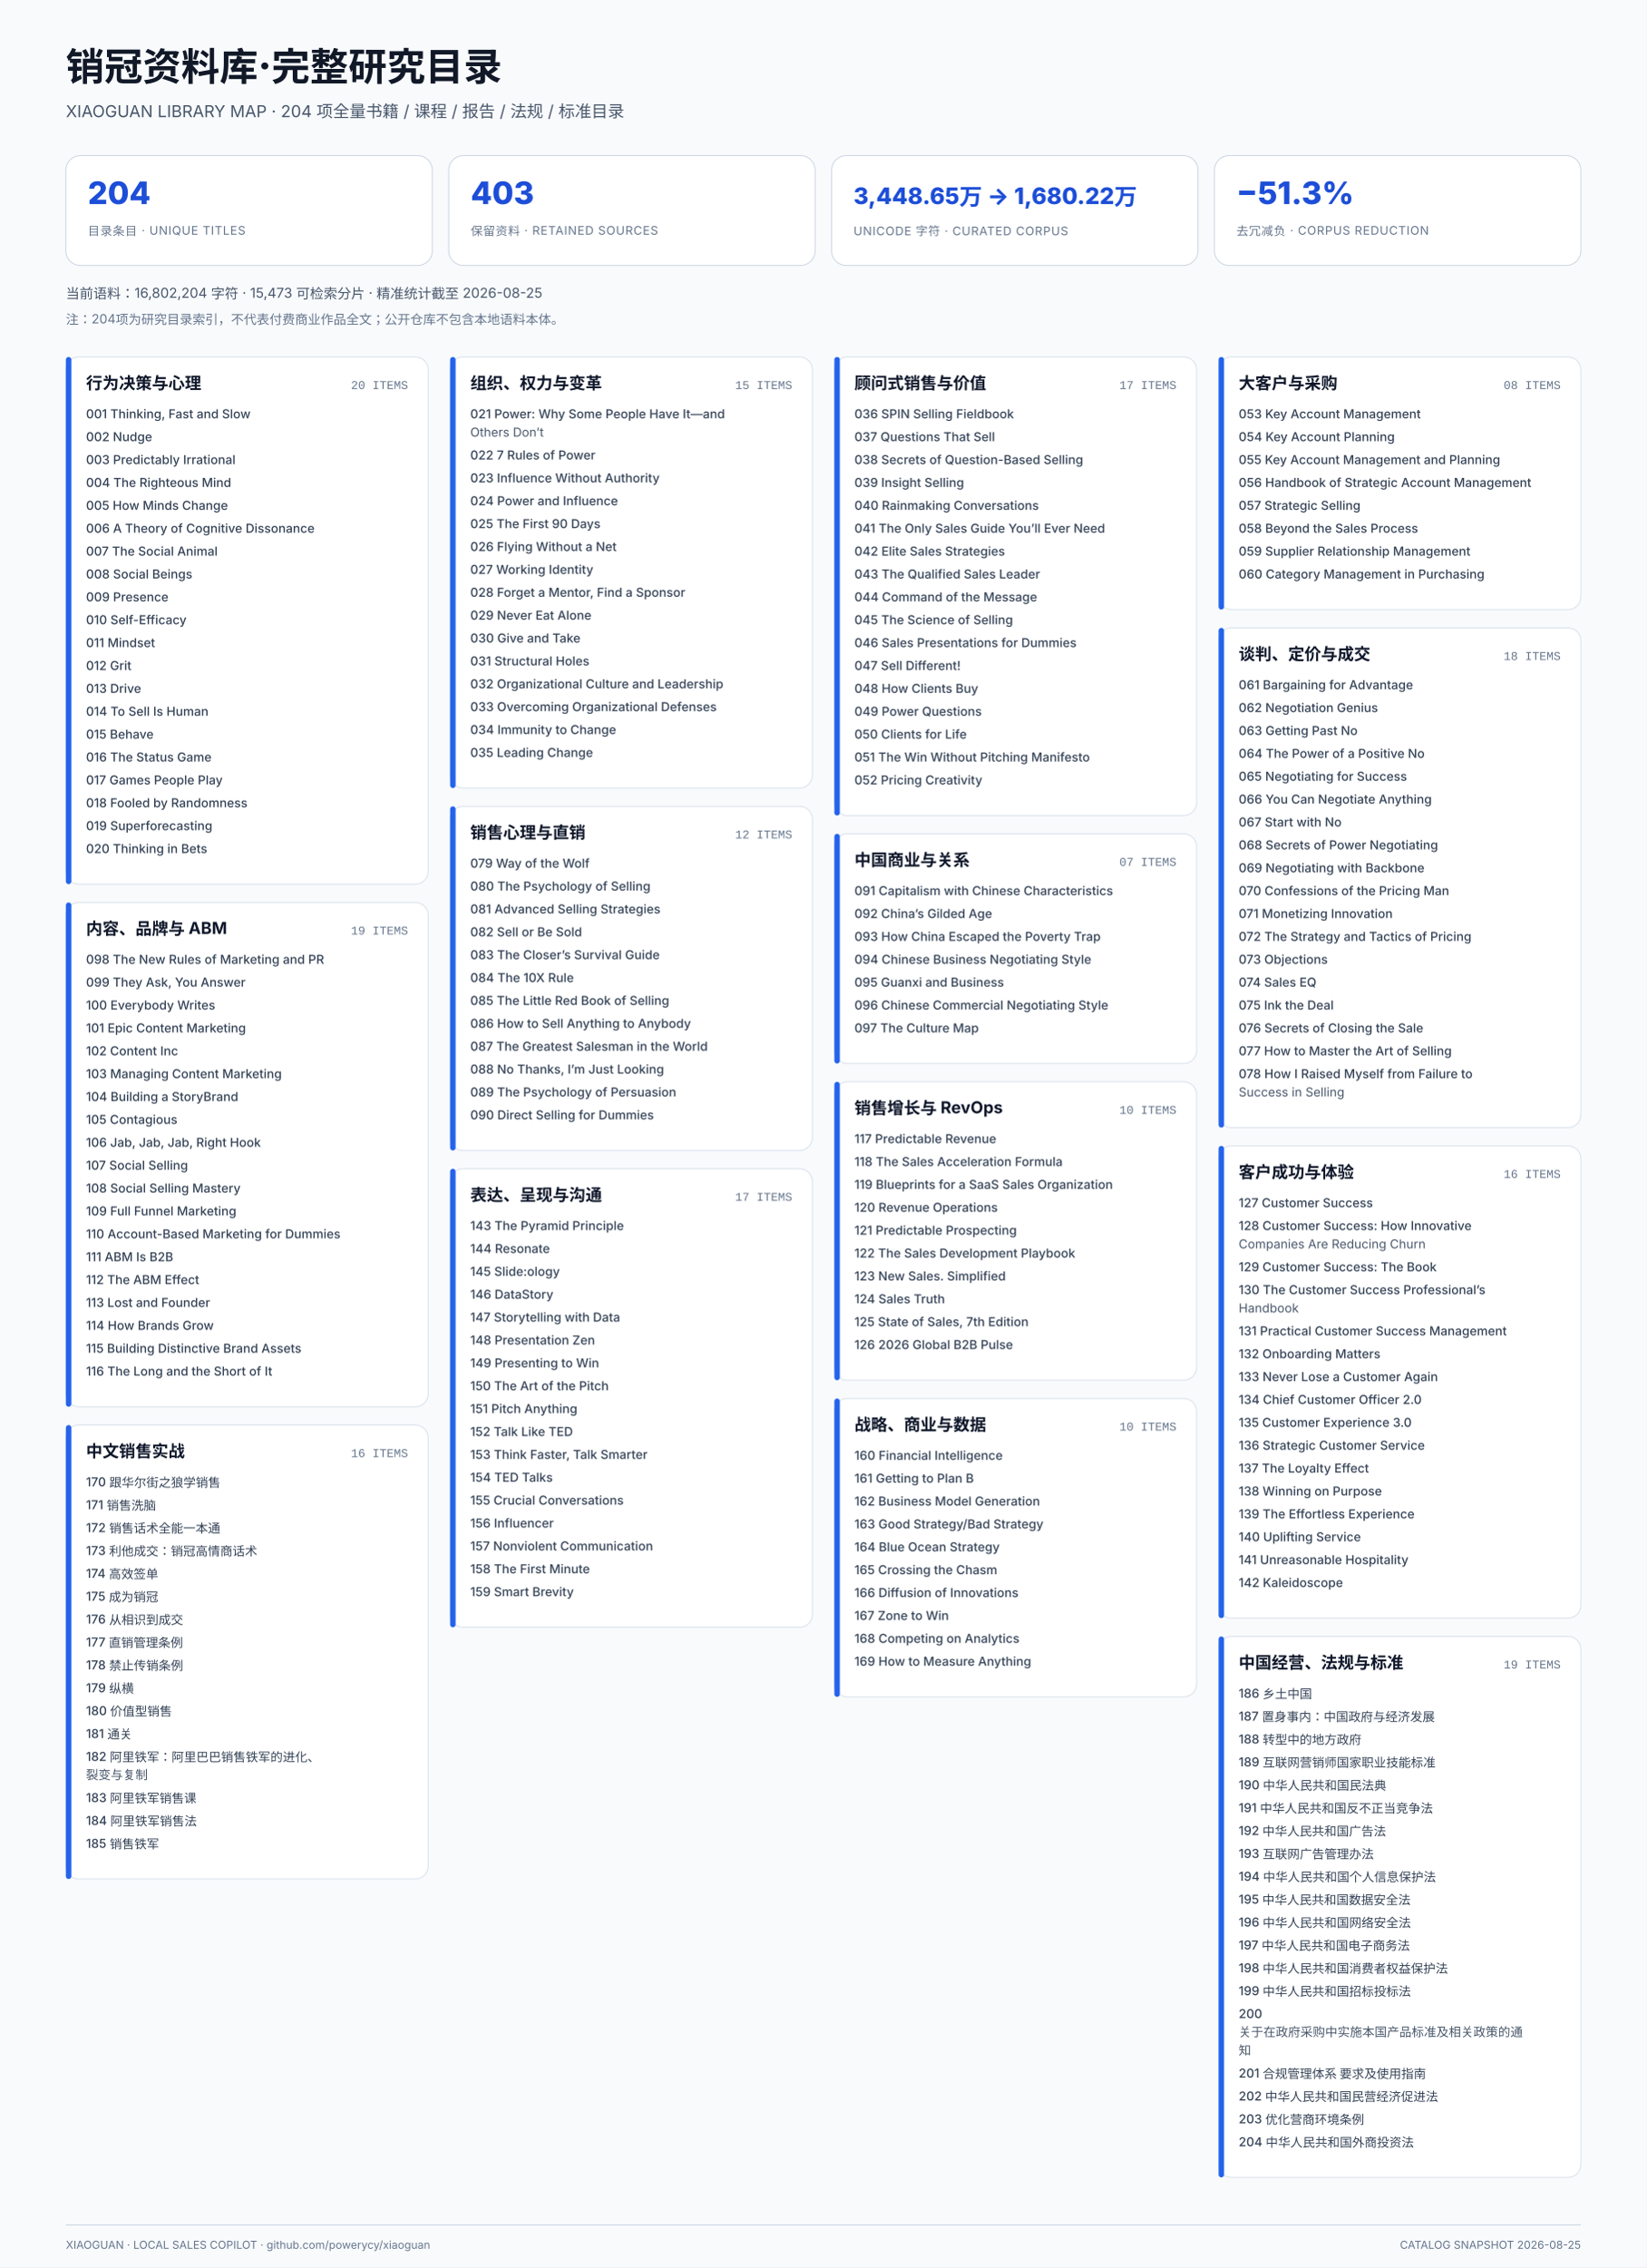
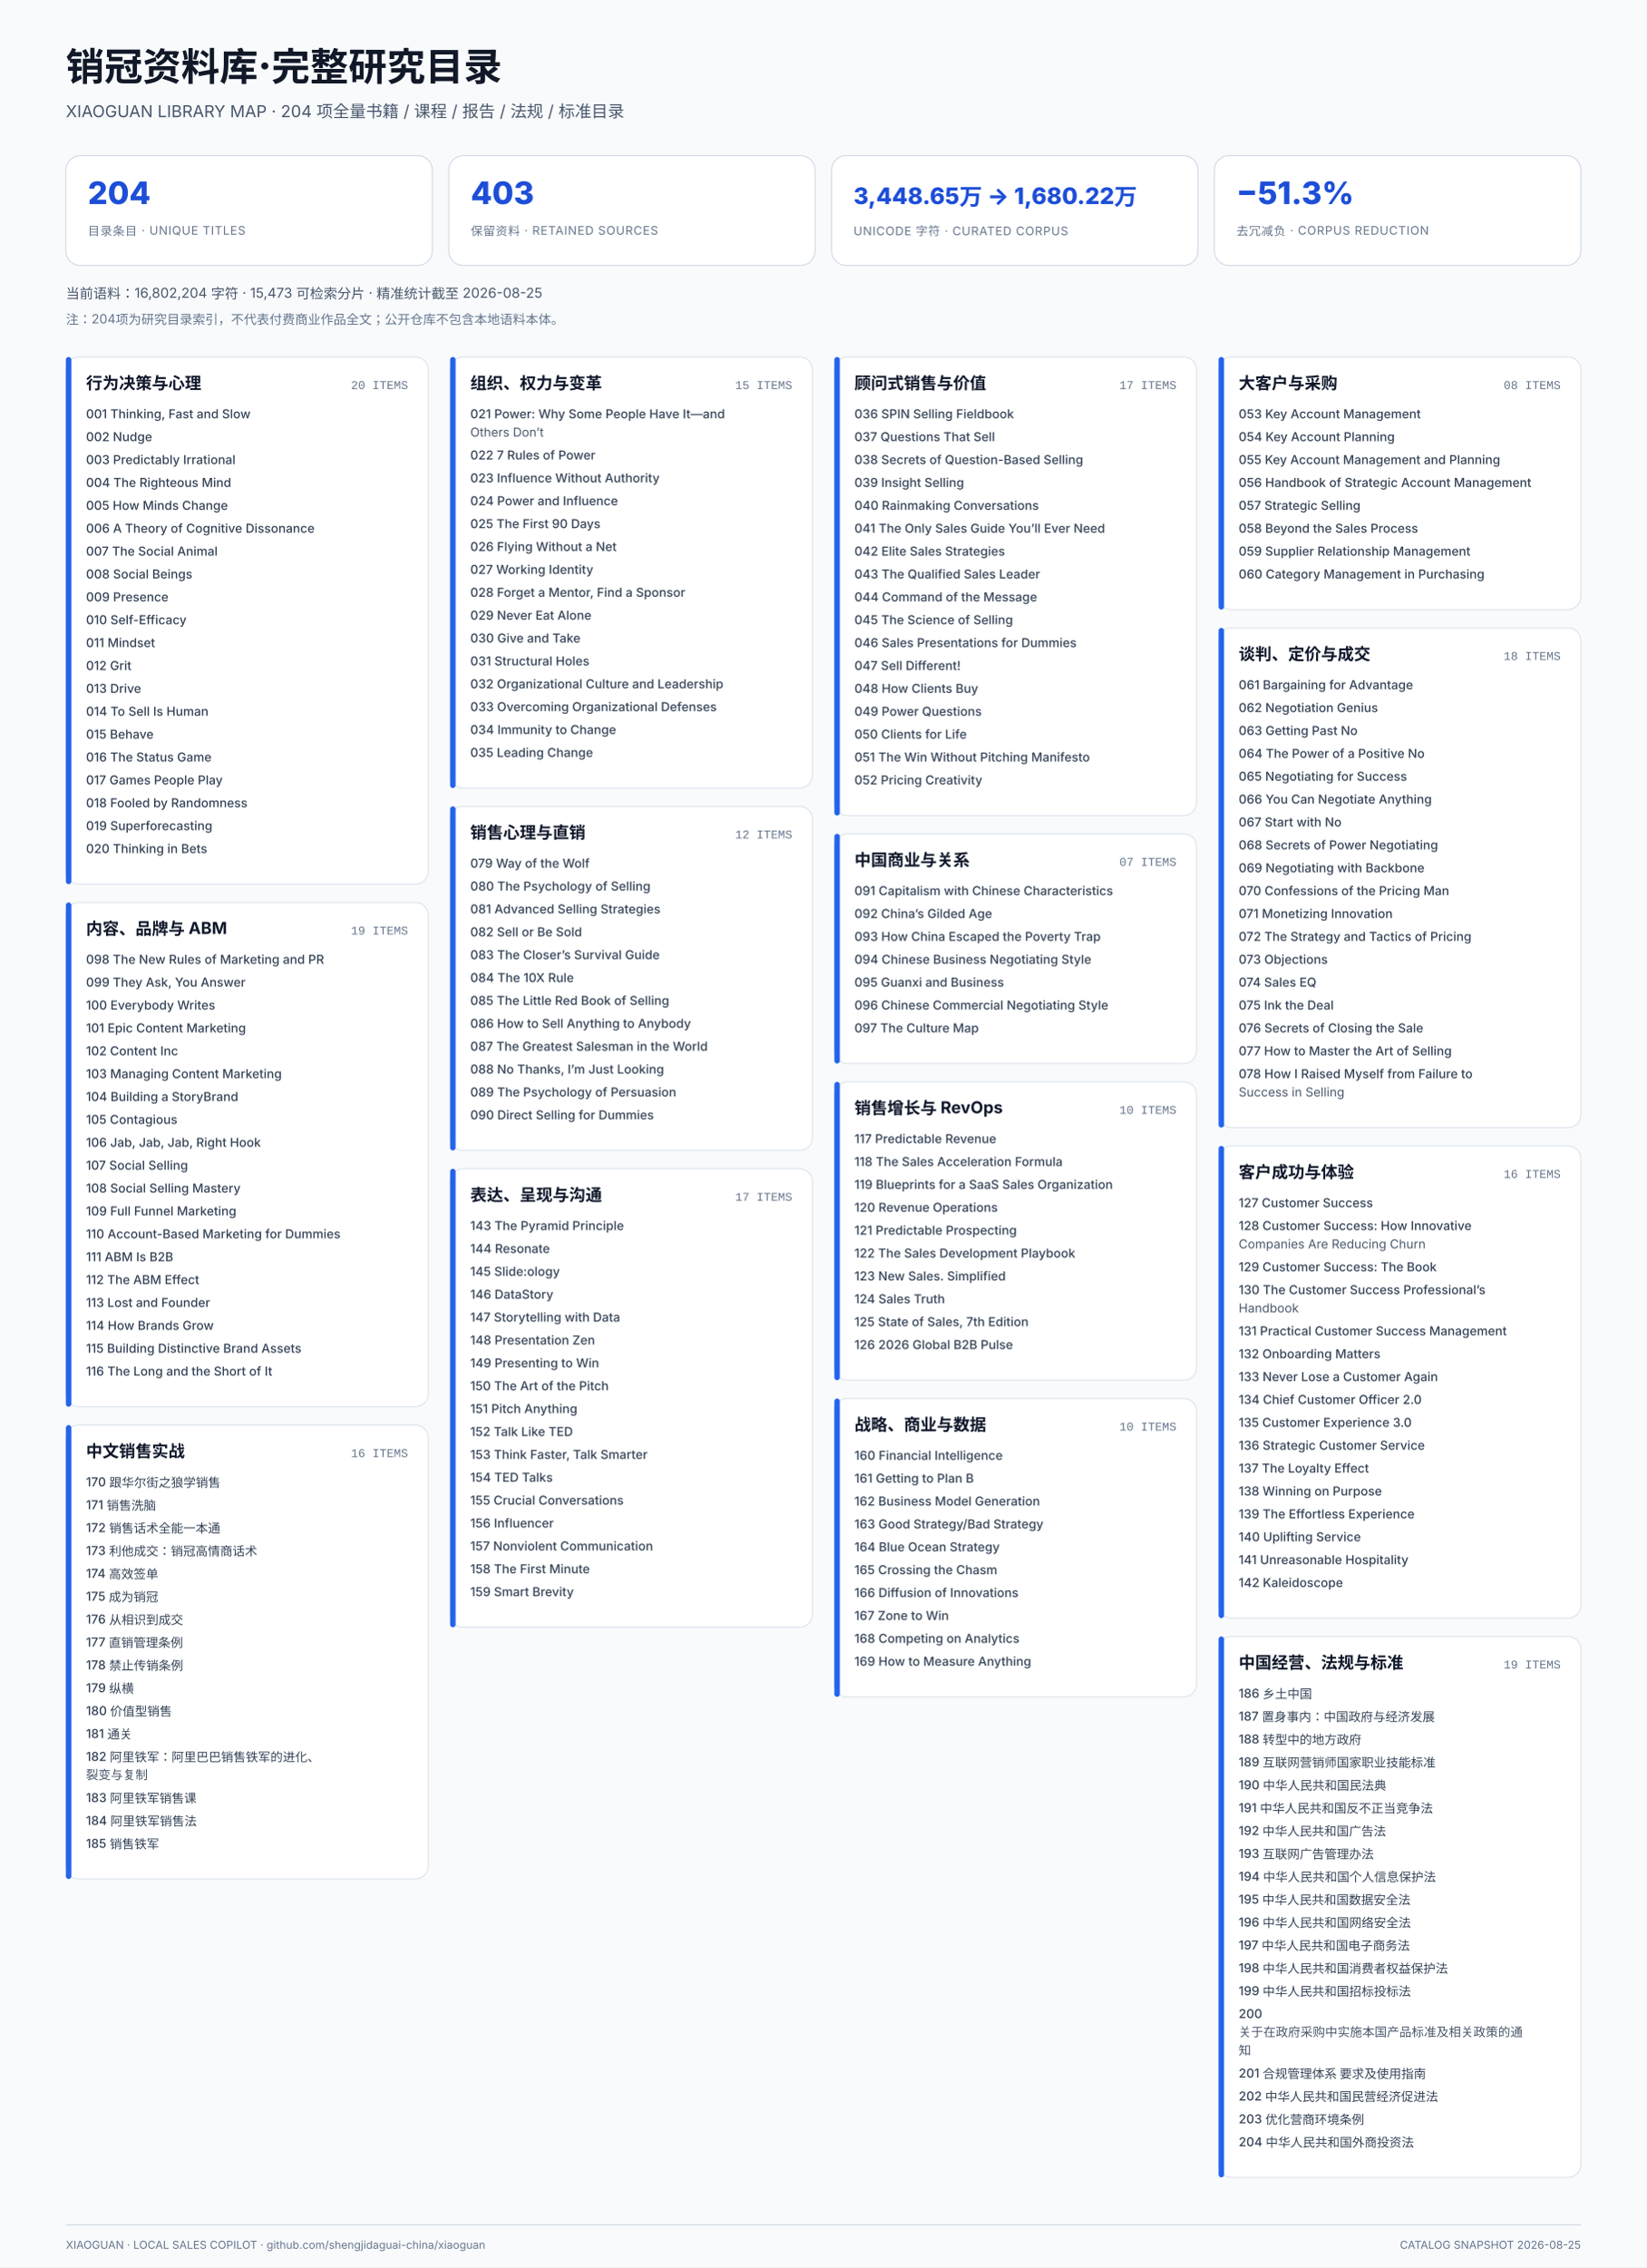
<svg xmlns="http://www.w3.org/2000/svg" width="1800" height="2477" viewBox="0 0 1800 2477">
  <rect width="100%" height="100%" fill="#F8FAFC" />
  <style>text{font-family:Inter,-apple-system,BlinkMacSystemFont,"Segoe UI","PingFang SC","Microsoft YaHei",Arial,sans-serif}.mono{font-family:"SFMono-Regular",Consolas,"Liberation Mono",monospace}</style>
  <text x="72" y="88" font-size="42" font-weight="760" fill="#111827">销冠资料库·完整研究目录</text>
  <text x="72" y="128" font-size="18" fill="#475569">XIAOGUAN LIBRARY MAP  ·  204 项全量书籍 / 课程 / 报告 / 法规 / 标准目录</text>
  <rect x="72.0" y="170" width="400.5" height="120" rx="16" fill="#FFFFFF" stroke="#CBD5E1" />
  <text x="96.0" y="223" font-size="34" font-weight="760" fill="#1D4ED8">204</text>
  <text x="96.0" y="257" font-size="13" letter-spacing="0.6" fill="#64748B">目录条目 · UNIQUE TITLES</text>
  <rect x="490.5" y="170" width="400.5" height="120" rx="16" fill="#FFFFFF" stroke="#CBD5E1" />
  <text x="514.5" y="223" font-size="34" font-weight="760" fill="#1D4ED8">403</text>
  <text x="514.5" y="257" font-size="13" letter-spacing="0.6" fill="#64748B">保留资料 · RETAINED SOURCES</text>
  <rect x="909.0" y="170" width="400.5" height="120" rx="16" fill="#FFFFFF" stroke="#CBD5E1" />
  <text x="933.0" y="223" font-size="25" font-weight="760" fill="#1D4ED8">3,448.65万 → 1,680.22万</text>
  <text x="933.0" y="257" font-size="13" letter-spacing="0.6" fill="#64748B">UNICODE 字符 · CURATED CORPUS</text>
  <rect x="1327.5" y="170" width="400.5" height="120" rx="16" fill="#FFFFFF" stroke="#CBD5E1" />
  <text x="1351.5" y="223" font-size="34" font-weight="760" fill="#1D4ED8">−51.3%</text>
  <text x="1351.5" y="257" font-size="13" letter-spacing="0.6" fill="#64748B">去冗减负 · CORPUS REDUCTION</text>
  <text x="72" y="326" font-size="15" fill="#475569">当前语料：16,802,204 字符 · 15,473 可检索分片 · 精准统计截至 2026-08-25</text>
  <text x="72" y="354" font-size="14" fill="#64748B">注：204项为研究目录索引，不代表付费商业作品全文；公开仓库不包含本地语料本体。</text>
  <rect x="72.0" y="390.0" width="396.0" height="576.0" rx="14" fill="#FFFFFF" stroke="#D8E0EA" />
  <rect x="72.0" y="390.0" width="6" height="576.0" rx="3" fill="#2563EB" />
  <text x="94.0" y="425.0" font-size="18" font-weight="700" fill="#0F172A">行为决策与心理</text>
  <text x="446.0" y="425.0" text-anchor="end" font-size="13" class="mono" fill="#64748B">20 ITEMS</text>
  <text x="94.0" y="457.0" font-size="13.5" font-weight="540" fill="#334155">001  Thinking, Fast and Slow</text>
  <text x="94.0" y="482.0" font-size="13.5" font-weight="540" fill="#334155">002  Nudge</text>
  <text x="94.0" y="507.0" font-size="13.5" font-weight="540" fill="#334155">003  Predictably Irrational</text>
  <text x="94.0" y="532.0" font-size="13.5" font-weight="540" fill="#334155">004  The Righteous Mind</text>
  <text x="94.0" y="557.0" font-size="13.5" font-weight="540" fill="#334155">005  How Minds Change</text>
  <text x="94.0" y="582.0" font-size="13.5" font-weight="540" fill="#334155">006  A Theory of Cognitive Dissonance</text>
  <text x="94.0" y="607.0" font-size="13.5" font-weight="540" fill="#334155">007  The Social Animal</text>
  <text x="94.0" y="632.0" font-size="13.5" font-weight="540" fill="#334155">008  Social Beings</text>
  <text x="94.0" y="657.0" font-size="13.5" font-weight="540" fill="#334155">009  Presence</text>
  <text x="94.0" y="682.0" font-size="13.5" font-weight="540" fill="#334155">010  Self-Efficacy</text>
  <text x="94.0" y="707.0" font-size="13.5" font-weight="540" fill="#334155">011  Mindset</text>
  <text x="94.0" y="732.0" font-size="13.5" font-weight="540" fill="#334155">012  Grit</text>
  <text x="94.0" y="757.0" font-size="13.5" font-weight="540" fill="#334155">013  Drive</text>
  <text x="94.0" y="782.0" font-size="13.5" font-weight="540" fill="#334155">014  To Sell Is Human</text>
  <text x="94.0" y="807.0" font-size="13.5" font-weight="540" fill="#334155">015  Behave</text>
  <text x="94.0" y="832.0" font-size="13.5" font-weight="540" fill="#334155">016  The Status Game</text>
  <text x="94.0" y="857.0" font-size="13.5" font-weight="540" fill="#334155">017  Games People Play</text>
  <text x="94.0" y="882.0" font-size="13.5" font-weight="540" fill="#334155">018  Fooled by Randomness</text>
  <text x="94.0" y="907.0" font-size="13.5" font-weight="540" fill="#334155">019  Superforecasting</text>
  <text x="94.0" y="932.0" font-size="13.5" font-weight="540" fill="#334155">020  Thinking in Bets</text>
  <rect x="492.0" y="390.0" width="396.0" height="471.0" rx="14" fill="#FFFFFF" stroke="#D8E0EA" />
  <rect x="492.0" y="390.0" width="6" height="471.0" rx="3" fill="#2563EB" />
  <text x="514.0" y="425.0" font-size="18" font-weight="700" fill="#0F172A">组织、权力与变革</text>
  <text x="866.0" y="425.0" text-anchor="end" font-size="13" class="mono" fill="#64748B">15 ITEMS</text>
  <text x="514.0" y="457.0" font-size="13.5" font-weight="540" fill="#334155">021  Power: Why Some People Have It—and</text>
  <text x="514.0" y="477.0" font-size="13.5" font-weight="420" fill="#475569">Others Don’t</text>
  <text x="514.0" y="502.0" font-size="13.5" font-weight="540" fill="#334155">022  7 Rules of Power</text>
  <text x="514.0" y="527.0" font-size="13.5" font-weight="540" fill="#334155">023  Influence Without Authority</text>
  <text x="514.0" y="552.0" font-size="13.5" font-weight="540" fill="#334155">024  Power and Influence</text>
  <text x="514.0" y="577.0" font-size="13.5" font-weight="540" fill="#334155">025  The First 90 Days</text>
  <text x="514.0" y="602.0" font-size="13.5" font-weight="540" fill="#334155">026  Flying Without a Net</text>
  <text x="514.0" y="627.0" font-size="13.5" font-weight="540" fill="#334155">027  Working Identity</text>
  <text x="514.0" y="652.0" font-size="13.5" font-weight="540" fill="#334155">028  Forget a Mentor, Find a Sponsor</text>
  <text x="514.0" y="677.0" font-size="13.5" font-weight="540" fill="#334155">029  Never Eat Alone</text>
  <text x="514.0" y="702.0" font-size="13.5" font-weight="540" fill="#334155">030  Give and Take</text>
  <text x="514.0" y="727.0" font-size="13.5" font-weight="540" fill="#334155">031  Structural Holes</text>
  <text x="514.0" y="752.0" font-size="13.5" font-weight="540" fill="#334155">032  Organizational Culture and Leadership</text>
  <text x="514.0" y="777.0" font-size="13.5" font-weight="540" fill="#334155">033  Overcoming Organizational Defenses</text>
  <text x="514.0" y="802.0" font-size="13.5" font-weight="540" fill="#334155">034  Immunity to Change</text>
  <text x="514.0" y="827.0" font-size="13.5" font-weight="540" fill="#334155">035  Leading Change</text>
  <rect x="912.0" y="390.0" width="396.0" height="501.0" rx="14" fill="#FFFFFF" stroke="#D8E0EA" />
  <rect x="912.0" y="390.0" width="6" height="501.0" rx="3" fill="#2563EB" />
  <text x="934.0" y="425.0" font-size="18" font-weight="700" fill="#0F172A">顾问式销售与价值</text>
  <text x="1286.0" y="425.0" text-anchor="end" font-size="13" class="mono" fill="#64748B">17 ITEMS</text>
  <text x="934.0" y="457.0" font-size="13.5" font-weight="540" fill="#334155">036  SPIN Selling Fieldbook</text>
  <text x="934.0" y="482.0" font-size="13.5" font-weight="540" fill="#334155">037  Questions That Sell</text>
  <text x="934.0" y="507.0" font-size="13.5" font-weight="540" fill="#334155">038  Secrets of Question-Based Selling</text>
  <text x="934.0" y="532.0" font-size="13.5" font-weight="540" fill="#334155">039  Insight Selling</text>
  <text x="934.0" y="557.0" font-size="13.5" font-weight="540" fill="#334155">040  Rainmaking Conversations</text>
  <text x="934.0" y="582.0" font-size="13.5" font-weight="540" fill="#334155">041  The Only Sales Guide You’ll Ever Need</text>
  <text x="934.0" y="607.0" font-size="13.5" font-weight="540" fill="#334155">042  Elite Sales Strategies</text>
  <text x="934.0" y="632.0" font-size="13.5" font-weight="540" fill="#334155">043  The Qualified Sales Leader</text>
  <text x="934.0" y="657.0" font-size="13.5" font-weight="540" fill="#334155">044  Command of the Message</text>
  <text x="934.0" y="682.0" font-size="13.5" font-weight="540" fill="#334155">045  The Science of Selling</text>
  <text x="934.0" y="707.0" font-size="13.5" font-weight="540" fill="#334155">046  Sales Presentations for Dummies</text>
  <text x="934.0" y="732.0" font-size="13.5" font-weight="540" fill="#334155">047  Sell Different!</text>
  <text x="934.0" y="757.0" font-size="13.5" font-weight="540" fill="#334155">048  How Clients Buy</text>
  <text x="934.0" y="782.0" font-size="13.5" font-weight="540" fill="#334155">049  Power Questions</text>
  <text x="934.0" y="807.0" font-size="13.5" font-weight="540" fill="#334155">050  Clients for Life</text>
  <text x="934.0" y="832.0" font-size="13.5" font-weight="540" fill="#334155">051  The Win Without Pitching Manifesto</text>
  <text x="934.0" y="857.0" font-size="13.5" font-weight="540" fill="#334155">052  Pricing Creativity</text>
  <rect x="1332.0" y="390.0" width="396.0" height="276.0" rx="14" fill="#FFFFFF" stroke="#D8E0EA" />
  <rect x="1332.0" y="390.0" width="6" height="276.0" rx="3" fill="#2563EB" />
  <text x="1354.0" y="425.0" font-size="18" font-weight="700" fill="#0F172A">大客户与采购</text>
  <text x="1706.0" y="425.0" text-anchor="end" font-size="13" class="mono" fill="#64748B">08 ITEMS</text>
  <text x="1354.0" y="457.0" font-size="13.5" font-weight="540" fill="#334155">053  Key Account Management</text>
  <text x="1354.0" y="482.0" font-size="13.5" font-weight="540" fill="#334155">054  Key Account Planning</text>
  <text x="1354.0" y="507.0" font-size="13.5" font-weight="540" fill="#334155">055  Key Account Management and Planning</text>
  <text x="1354.0" y="532.0" font-size="13.5" font-weight="540" fill="#334155">056  Handbook of Strategic Account Management</text>
  <text x="1354.0" y="557.0" font-size="13.5" font-weight="540" fill="#334155">057  Strategic Selling</text>
  <text x="1354.0" y="582.0" font-size="13.5" font-weight="540" fill="#334155">058  Beyond the Sales Process</text>
  <text x="1354.0" y="607.0" font-size="13.5" font-weight="540" fill="#334155">059  Supplier Relationship Management</text>
  <text x="1354.0" y="632.0" font-size="13.5" font-weight="540" fill="#334155">060  Category Management in Purchasing</text>
  <rect x="1332.0" y="686.0" width="396.0" height="546.0" rx="14" fill="#FFFFFF" stroke="#D8E0EA" />
  <rect x="1332.0" y="686.0" width="6" height="546.0" rx="3" fill="#2563EB" />
  <text x="1354.0" y="721.0" font-size="18" font-weight="700" fill="#0F172A">谈判、定价与成交</text>
  <text x="1706.0" y="721.0" text-anchor="end" font-size="13" class="mono" fill="#64748B">18 ITEMS</text>
  <text x="1354.0" y="753.0" font-size="13.5" font-weight="540" fill="#334155">061  Bargaining for Advantage</text>
  <text x="1354.0" y="778.0" font-size="13.5" font-weight="540" fill="#334155">062  Negotiation Genius</text>
  <text x="1354.0" y="803.0" font-size="13.5" font-weight="540" fill="#334155">063  Getting Past No</text>
  <text x="1354.0" y="828.0" font-size="13.5" font-weight="540" fill="#334155">064  The Power of a Positive No</text>
  <text x="1354.0" y="853.0" font-size="13.5" font-weight="540" fill="#334155">065  Negotiating for Success</text>
  <text x="1354.0" y="878.0" font-size="13.5" font-weight="540" fill="#334155">066  You Can Negotiate Anything</text>
  <text x="1354.0" y="903.0" font-size="13.5" font-weight="540" fill="#334155">067  Start with No</text>
  <text x="1354.0" y="928.0" font-size="13.5" font-weight="540" fill="#334155">068  Secrets of Power Negotiating</text>
  <text x="1354.0" y="953.0" font-size="13.5" font-weight="540" fill="#334155">069  Negotiating with Backbone</text>
  <text x="1354.0" y="978.0" font-size="13.5" font-weight="540" fill="#334155">070  Confessions of the Pricing Man</text>
  <text x="1354.0" y="1003.0" font-size="13.5" font-weight="540" fill="#334155">071  Monetizing Innovation</text>
  <text x="1354.0" y="1028.0" font-size="13.5" font-weight="540" fill="#334155">072  The Strategy and Tactics of Pricing</text>
  <text x="1354.0" y="1053.0" font-size="13.5" font-weight="540" fill="#334155">073  Objections</text>
  <text x="1354.0" y="1078.0" font-size="13.5" font-weight="540" fill="#334155">074  Sales EQ</text>
  <text x="1354.0" y="1103.0" font-size="13.5" font-weight="540" fill="#334155">075  Ink the Deal</text>
  <text x="1354.0" y="1128.0" font-size="13.5" font-weight="540" fill="#334155">076  Secrets of Closing the Sale</text>
  <text x="1354.0" y="1153.0" font-size="13.5" font-weight="540" fill="#334155">077  How to Master the Art of Selling</text>
  <text x="1354.0" y="1178.0" font-size="13.5" font-weight="540" fill="#334155">078  How I Raised Myself from Failure to</text>
  <text x="1354.0" y="1198.0" font-size="13.5" font-weight="420" fill="#475569">Success in Selling</text>
  <rect x="492.0" y="881.0" width="396.0" height="376.0" rx="14" fill="#FFFFFF" stroke="#D8E0EA" />
  <rect x="492.0" y="881.0" width="6" height="376.0" rx="3" fill="#2563EB" />
  <text x="514.0" y="916.0" font-size="18" font-weight="700" fill="#0F172A">销售心理与直销</text>
  <text x="866.0" y="916.0" text-anchor="end" font-size="13" class="mono" fill="#64748B">12 ITEMS</text>
  <text x="514.0" y="948.0" font-size="13.5" font-weight="540" fill="#334155">079  Way of the Wolf</text>
  <text x="514.0" y="973.0" font-size="13.5" font-weight="540" fill="#334155">080  The Psychology of Selling</text>
  <text x="514.0" y="998.0" font-size="13.5" font-weight="540" fill="#334155">081  Advanced Selling Strategies</text>
  <text x="514.0" y="1023.0" font-size="13.5" font-weight="540" fill="#334155">082  Sell or Be Sold</text>
  <text x="514.0" y="1048.0" font-size="13.5" font-weight="540" fill="#334155">083  The Closer’s Survival Guide</text>
  <text x="514.0" y="1073.0" font-size="13.5" font-weight="540" fill="#334155">084  The 10X Rule</text>
  <text x="514.0" y="1098.0" font-size="13.5" font-weight="540" fill="#334155">085  The Little Red Book of Selling</text>
  <text x="514.0" y="1123.0" font-size="13.5" font-weight="540" fill="#334155">086  How to Sell Anything to Anybody</text>
  <text x="514.0" y="1148.0" font-size="13.5" font-weight="540" fill="#334155">087  The Greatest Salesman in the World</text>
  <text x="514.0" y="1173.0" font-size="13.5" font-weight="540" fill="#334155">088  No Thanks, I’m Just Looking</text>
  <text x="514.0" y="1198.0" font-size="13.5" font-weight="540" fill="#334155">089  The Psychology of Persuasion</text>
  <text x="514.0" y="1223.0" font-size="13.5" font-weight="540" fill="#334155">090  Direct Selling for Dummies</text>
  <rect x="912.0" y="911.0" width="396.0" height="251.0" rx="14" fill="#FFFFFF" stroke="#D8E0EA" />
  <rect x="912.0" y="911.0" width="6" height="251.0" rx="3" fill="#2563EB" />
  <text x="934.0" y="946.0" font-size="18" font-weight="700" fill="#0F172A">中国商业与关系</text>
  <text x="1286.0" y="946.0" text-anchor="end" font-size="13" class="mono" fill="#64748B">07 ITEMS</text>
  <text x="934.0" y="978.0" font-size="13.5" font-weight="540" fill="#334155">091  Capitalism with Chinese Characteristics</text>
  <text x="934.0" y="1003.0" font-size="13.5" font-weight="540" fill="#334155">092  China’s Gilded Age</text>
  <text x="934.0" y="1028.0" font-size="13.5" font-weight="540" fill="#334155">093  How China Escaped the Poverty Trap</text>
  <text x="934.0" y="1053.0" font-size="13.5" font-weight="540" fill="#334155">094  Chinese Business Negotiating Style</text>
  <text x="934.0" y="1078.0" font-size="13.5" font-weight="540" fill="#334155">095  Guanxi and Business</text>
  <text x="934.0" y="1103.0" font-size="13.5" font-weight="540" fill="#334155">096  Chinese Commercial Negotiating Style</text>
  <text x="934.0" y="1128.0" font-size="13.5" font-weight="540" fill="#334155">097  The Culture Map</text>
  <rect x="72.0" y="986.0" width="396.0" height="551.0" rx="14" fill="#FFFFFF" stroke="#D8E0EA" />
  <rect x="72.0" y="986.0" width="6" height="551.0" rx="3" fill="#2563EB" />
  <text x="94.0" y="1021.0" font-size="18" font-weight="700" fill="#0F172A">内容、品牌与 ABM</text>
  <text x="446.0" y="1021.0" text-anchor="end" font-size="13" class="mono" fill="#64748B">19 ITEMS</text>
  <text x="94.0" y="1053.0" font-size="13.5" font-weight="540" fill="#334155">098  The New Rules of Marketing and PR</text>
  <text x="94.0" y="1078.0" font-size="13.5" font-weight="540" fill="#334155">099  They Ask, You Answer</text>
  <text x="94.0" y="1103.0" font-size="13.5" font-weight="540" fill="#334155">100  Everybody Writes</text>
  <text x="94.0" y="1128.0" font-size="13.5" font-weight="540" fill="#334155">101  Epic Content Marketing</text>
  <text x="94.0" y="1153.0" font-size="13.5" font-weight="540" fill="#334155">102  Content Inc</text>
  <text x="94.0" y="1178.0" font-size="13.5" font-weight="540" fill="#334155">103  Managing Content Marketing</text>
  <text x="94.0" y="1203.0" font-size="13.5" font-weight="540" fill="#334155">104  Building a StoryBrand</text>
  <text x="94.0" y="1228.0" font-size="13.5" font-weight="540" fill="#334155">105  Contagious</text>
  <text x="94.0" y="1253.0" font-size="13.5" font-weight="540" fill="#334155">106  Jab, Jab, Jab, Right Hook</text>
  <text x="94.0" y="1278.0" font-size="13.5" font-weight="540" fill="#334155">107  Social Selling</text>
  <text x="94.0" y="1303.0" font-size="13.5" font-weight="540" fill="#334155">108  Social Selling Mastery</text>
  <text x="94.0" y="1328.0" font-size="13.5" font-weight="540" fill="#334155">109  Full Funnel Marketing</text>
  <text x="94.0" y="1353.0" font-size="13.5" font-weight="540" fill="#334155">110  Account-Based Marketing for Dummies</text>
  <text x="94.0" y="1378.0" font-size="13.5" font-weight="540" fill="#334155">111  ABM Is B2B</text>
  <text x="94.0" y="1403.0" font-size="13.5" font-weight="540" fill="#334155">112  The ABM Effect</text>
  <text x="94.0" y="1428.0" font-size="13.5" font-weight="540" fill="#334155">113  Lost and Founder</text>
  <text x="94.0" y="1453.0" font-size="13.5" font-weight="540" fill="#334155">114  How Brands Grow</text>
  <text x="94.0" y="1478.0" font-size="13.5" font-weight="540" fill="#334155">115  Building Distinctive Brand Assets</text>
  <text x="94.0" y="1503.0" font-size="13.5" font-weight="540" fill="#334155">116  The Long and the Short of It</text>
  <rect x="912.0" y="1182.0" width="396.0" height="326.0" rx="14" fill="#FFFFFF" stroke="#D8E0EA" />
  <rect x="912.0" y="1182.0" width="6" height="326.0" rx="3" fill="#2563EB" />
  <text x="934.0" y="1217.0" font-size="18" font-weight="700" fill="#0F172A">销售增长与 RevOps</text>
  <text x="1286.0" y="1217.0" text-anchor="end" font-size="13" class="mono" fill="#64748B">10 ITEMS</text>
  <text x="934.0" y="1249.0" font-size="13.5" font-weight="540" fill="#334155">117  Predictable Revenue</text>
  <text x="934.0" y="1274.0" font-size="13.5" font-weight="540" fill="#334155">118  The Sales Acceleration Formula</text>
  <text x="934.0" y="1299.0" font-size="13.5" font-weight="540" fill="#334155">119  Blueprints for a SaaS Sales Organization</text>
  <text x="934.0" y="1324.0" font-size="13.5" font-weight="540" fill="#334155">120  Revenue Operations</text>
  <text x="934.0" y="1349.0" font-size="13.5" font-weight="540" fill="#334155">121  Predictable Prospecting</text>
  <text x="934.0" y="1374.0" font-size="13.5" font-weight="540" fill="#334155">122  The Sales Development Playbook</text>
  <text x="934.0" y="1399.0" font-size="13.5" font-weight="540" fill="#334155">123  New Sales. Simplified</text>
  <text x="934.0" y="1424.0" font-size="13.5" font-weight="540" fill="#334155">124  Sales Truth</text>
  <text x="934.0" y="1449.0" font-size="13.5" font-weight="540" fill="#334155">125  State of Sales, 7th Edition</text>
  <text x="934.0" y="1474.0" font-size="13.5" font-weight="540" fill="#334155">126  2026 Global B2B Pulse</text>
  <rect x="1332.0" y="1252.0" width="396.0" height="516.0" rx="14" fill="#FFFFFF" stroke="#D8E0EA" />
  <rect x="1332.0" y="1252.0" width="6" height="516.0" rx="3" fill="#2563EB" />
  <text x="1354.0" y="1287.0" font-size="18" font-weight="700" fill="#0F172A">客户成功与体验</text>
  <text x="1706.0" y="1287.0" text-anchor="end" font-size="13" class="mono" fill="#64748B">16 ITEMS</text>
  <text x="1354.0" y="1319.0" font-size="13.5" font-weight="540" fill="#334155">127  Customer Success</text>
  <text x="1354.0" y="1344.0" font-size="13.5" font-weight="540" fill="#334155">128  Customer Success: How Innovative</text>
  <text x="1354.0" y="1364.0" font-size="13.5" font-weight="420" fill="#475569">Companies Are Reducing Churn</text>
  <text x="1354.0" y="1389.0" font-size="13.5" font-weight="540" fill="#334155">129  Customer Success: The Book</text>
  <text x="1354.0" y="1414.0" font-size="13.5" font-weight="540" fill="#334155">130  The Customer Success Professional’s</text>
  <text x="1354.0" y="1434.0" font-size="13.5" font-weight="420" fill="#475569">Handbook</text>
  <text x="1354.0" y="1459.0" font-size="13.5" font-weight="540" fill="#334155">131  Practical Customer Success Management</text>
  <text x="1354.0" y="1484.0" font-size="13.5" font-weight="540" fill="#334155">132  Onboarding Matters</text>
  <text x="1354.0" y="1509.0" font-size="13.5" font-weight="540" fill="#334155">133  Never Lose a Customer Again</text>
  <text x="1354.0" y="1534.0" font-size="13.5" font-weight="540" fill="#334155">134  Chief Customer Officer 2.0</text>
  <text x="1354.0" y="1559.0" font-size="13.5" font-weight="540" fill="#334155">135  Customer Experience 3.0</text>
  <text x="1354.0" y="1584.0" font-size="13.5" font-weight="540" fill="#334155">136  Strategic Customer Service</text>
  <text x="1354.0" y="1609.0" font-size="13.5" font-weight="540" fill="#334155">137  The Loyalty Effect</text>
  <text x="1354.0" y="1634.0" font-size="13.5" font-weight="540" fill="#334155">138  Winning on Purpose</text>
  <text x="1354.0" y="1659.0" font-size="13.5" font-weight="540" fill="#334155">139  The Effortless Experience</text>
  <text x="1354.0" y="1684.0" font-size="13.5" font-weight="540" fill="#334155">140  Uplifting Service</text>
  <text x="1354.0" y="1709.0" font-size="13.5" font-weight="540" fill="#334155">141  Unreasonable Hospitality</text>
  <text x="1354.0" y="1734.0" font-size="13.5" font-weight="540" fill="#334155">142  Kaleidoscope</text>
  <rect x="492.0" y="1277.0" width="396.0" height="501.0" rx="14" fill="#FFFFFF" stroke="#D8E0EA" />
  <rect x="492.0" y="1277.0" width="6" height="501.0" rx="3" fill="#2563EB" />
  <text x="514.0" y="1312.0" font-size="18" font-weight="700" fill="#0F172A">表达、呈现与沟通</text>
  <text x="866.0" y="1312.0" text-anchor="end" font-size="13" class="mono" fill="#64748B">17 ITEMS</text>
  <text x="514.0" y="1344.0" font-size="13.5" font-weight="540" fill="#334155">143  The Pyramid Principle</text>
  <text x="514.0" y="1369.0" font-size="13.5" font-weight="540" fill="#334155">144  Resonate</text>
  <text x="514.0" y="1394.0" font-size="13.5" font-weight="540" fill="#334155">145  Slide:ology</text>
  <text x="514.0" y="1419.0" font-size="13.5" font-weight="540" fill="#334155">146  DataStory</text>
  <text x="514.0" y="1444.0" font-size="13.5" font-weight="540" fill="#334155">147  Storytelling with Data</text>
  <text x="514.0" y="1469.0" font-size="13.5" font-weight="540" fill="#334155">148  Presentation Zen</text>
  <text x="514.0" y="1494.0" font-size="13.5" font-weight="540" fill="#334155">149  Presenting to Win</text>
  <text x="514.0" y="1519.0" font-size="13.5" font-weight="540" fill="#334155">150  The Art of the Pitch</text>
  <text x="514.0" y="1544.0" font-size="13.5" font-weight="540" fill="#334155">151  Pitch Anything</text>
  <text x="514.0" y="1569.0" font-size="13.5" font-weight="540" fill="#334155">152  Talk Like TED</text>
  <text x="514.0" y="1594.0" font-size="13.5" font-weight="540" fill="#334155">153  Think Faster, Talk Smarter</text>
  <text x="514.0" y="1619.0" font-size="13.5" font-weight="540" fill="#334155">154  TED Talks</text>
  <text x="514.0" y="1644.0" font-size="13.5" font-weight="540" fill="#334155">155  Crucial Conversations</text>
  <text x="514.0" y="1669.0" font-size="13.5" font-weight="540" fill="#334155">156  Influencer</text>
  <text x="514.0" y="1694.0" font-size="13.5" font-weight="540" fill="#334155">157  Nonviolent Communication</text>
  <text x="514.0" y="1719.0" font-size="13.5" font-weight="540" fill="#334155">158  The First Minute</text>
  <text x="514.0" y="1744.0" font-size="13.5" font-weight="540" fill="#334155">159  Smart Brevity</text>
  <rect x="912.0" y="1528.0" width="396.0" height="326.0" rx="14" fill="#FFFFFF" stroke="#D8E0EA" />
  <rect x="912.0" y="1528.0" width="6" height="326.0" rx="3" fill="#2563EB" />
  <text x="934.0" y="1563.0" font-size="18" font-weight="700" fill="#0F172A">战略、商业与数据</text>
  <text x="1286.0" y="1563.0" text-anchor="end" font-size="13" class="mono" fill="#64748B">10 ITEMS</text>
  <text x="934.0" y="1595.0" font-size="13.5" font-weight="540" fill="#334155">160  Financial Intelligence</text>
  <text x="934.0" y="1620.0" font-size="13.5" font-weight="540" fill="#334155">161  Getting to Plan B</text>
  <text x="934.0" y="1645.0" font-size="13.5" font-weight="540" fill="#334155">162  Business Model Generation</text>
  <text x="934.0" y="1670.0" font-size="13.5" font-weight="540" fill="#334155">163  Good Strategy/Bad Strategy</text>
  <text x="934.0" y="1695.0" font-size="13.5" font-weight="540" fill="#334155">164  Blue Ocean Strategy</text>
  <text x="934.0" y="1720.0" font-size="13.5" font-weight="540" fill="#334155">165  Crossing the Chasm</text>
  <text x="934.0" y="1745.0" font-size="13.5" font-weight="540" fill="#334155">166  Diffusion of Innovations</text>
  <text x="934.0" y="1770.0" font-size="13.5" font-weight="540" fill="#334155">167  Zone to Win</text>
  <text x="934.0" y="1795.0" font-size="13.5" font-weight="540" fill="#334155">168  Competing on Analytics</text>
  <text x="934.0" y="1820.0" font-size="13.5" font-weight="540" fill="#334155">169  How to Measure Anything</text>
  <rect x="72.0" y="1557.0" width="396.0" height="496.0" rx="14" fill="#FFFFFF" stroke="#D8E0EA" />
  <rect x="72.0" y="1557.0" width="6" height="496.0" rx="3" fill="#2563EB" />
  <text x="94.0" y="1592.0" font-size="18" font-weight="700" fill="#0F172A">中文销售实战</text>
  <text x="446.0" y="1592.0" text-anchor="end" font-size="13" class="mono" fill="#64748B">16 ITEMS</text>
  <text x="94.0" y="1624.0" font-size="13.5" font-weight="540" fill="#334155">170  跟华尔街之狼学销售</text>
  <text x="94.0" y="1649.0" font-size="13.5" font-weight="540" fill="#334155">171  销售洗脑</text>
  <text x="94.0" y="1674.0" font-size="13.5" font-weight="540" fill="#334155">172  销售话术全能一本通</text>
  <text x="94.0" y="1699.0" font-size="13.5" font-weight="540" fill="#334155">173  利他成交：销冠高情商话术</text>
  <text x="94.0" y="1724.0" font-size="13.5" font-weight="540" fill="#334155">174  高效签单</text>
  <text x="94.0" y="1749.0" font-size="13.5" font-weight="540" fill="#334155">175  成为销冠</text>
  <text x="94.0" y="1774.0" font-size="13.5" font-weight="540" fill="#334155">176  从相识到成交</text>
  <text x="94.0" y="1799.0" font-size="13.5" font-weight="540" fill="#334155">177  直销管理条例</text>
  <text x="94.0" y="1824.0" font-size="13.5" font-weight="540" fill="#334155">178  禁止传销条例</text>
  <text x="94.0" y="1849.0" font-size="13.5" font-weight="540" fill="#334155">179  纵横</text>
  <text x="94.0" y="1874.0" font-size="13.5" font-weight="540" fill="#334155">180  价值型销售</text>
  <text x="94.0" y="1899.0" font-size="13.5" font-weight="540" fill="#334155">181  通关</text>
  <text x="94.0" y="1924.0" font-size="13.5" font-weight="540" fill="#334155">182  阿里铁军：阿里巴巴销售铁军的进化、</text>
  <text x="94.0" y="1944.0" font-size="13.5" font-weight="420" fill="#475569">裂变与复制</text>
  <text x="94.0" y="1969.0" font-size="13.5" font-weight="540" fill="#334155">183  阿里铁军销售课</text>
  <text x="94.0" y="1994.0" font-size="13.5" font-weight="540" fill="#334155">184  阿里铁军销售法</text>
  <text x="94.0" y="2019.0" font-size="13.5" font-weight="540" fill="#334155">185  销售铁军</text>
  <rect x="1332.0" y="1788.0" width="396.0" height="591.0" rx="14" fill="#FFFFFF" stroke="#D8E0EA" />
  <rect x="1332.0" y="1788.0" width="6" height="591.0" rx="3" fill="#2563EB" />
  <text x="1354.0" y="1823.0" font-size="18" font-weight="700" fill="#0F172A">中国经营、法规与标准</text>
  <text x="1706.0" y="1823.0" text-anchor="end" font-size="13" class="mono" fill="#64748B">19 ITEMS</text>
  <text x="1354.0" y="1855.0" font-size="13.5" font-weight="540" fill="#334155">186  乡土中国</text>
  <text x="1354.0" y="1880.0" font-size="13.5" font-weight="540" fill="#334155">187  置身事内：中国政府与经济发展</text>
  <text x="1354.0" y="1905.0" font-size="13.5" font-weight="540" fill="#334155">188  转型中的地方政府</text>
  <text x="1354.0" y="1930.0" font-size="13.5" font-weight="540" fill="#334155">189  互联网营销师国家职业技能标准</text>
  <text x="1354.0" y="1955.0" font-size="13.5" font-weight="540" fill="#334155">190  中华人民共和国民法典</text>
  <text x="1354.0" y="1980.0" font-size="13.5" font-weight="540" fill="#334155">191  中华人民共和国反不正当竞争法</text>
  <text x="1354.0" y="2005.0" font-size="13.5" font-weight="540" fill="#334155">192  中华人民共和国广告法</text>
  <text x="1354.0" y="2030.0" font-size="13.5" font-weight="540" fill="#334155">193  互联网广告管理办法</text>
  <text x="1354.0" y="2055.0" font-size="13.5" font-weight="540" fill="#334155">194  中华人民共和国个人信息保护法</text>
  <text x="1354.0" y="2080.0" font-size="13.5" font-weight="540" fill="#334155">195  中华人民共和国数据安全法</text>
  <text x="1354.0" y="2105.0" font-size="13.5" font-weight="540" fill="#334155">196  中华人民共和国网络安全法</text>
  <text x="1354.0" y="2130.0" font-size="13.5" font-weight="540" fill="#334155">197  中华人民共和国电子商务法</text>
  <text x="1354.0" y="2155.0" font-size="13.5" font-weight="540" fill="#334155">198  中华人民共和国消费者权益保护法</text>
  <text x="1354.0" y="2180.0" font-size="13.5" font-weight="540" fill="#334155">199  中华人民共和国招标投标法</text>
  <text x="1354.0" y="2205.0" font-size="13.5" font-weight="540" fill="#334155">200</text>
  <text x="1354.0" y="2225.0" font-size="13.5" font-weight="420" fill="#475569">关于在政府采购中实施本国产品标准及相关政策的通</text>
  <text x="1354.0" y="2245.0" font-size="13.5" font-weight="420" fill="#475569">知</text>
  <text x="1354.0" y="2270.0" font-size="13.5" font-weight="540" fill="#334155">201  合规管理体系 要求及使用指南</text>
  <text x="1354.0" y="2295.0" font-size="13.5" font-weight="540" fill="#334155">202  中华人民共和国民营经济促进法</text>
  <text x="1354.0" y="2320.0" font-size="13.5" font-weight="540" fill="#334155">203  优化营商环境条例</text>
  <text x="1354.0" y="2345.0" font-size="13.5" font-weight="540" fill="#334155">204  中华人民共和国外商投资法</text>
  <line x1="72" y1="2431" x2="1728" y2="2431" stroke="#CBD5E1" />
-   <text x="72" y="2457" font-size="12" fill="#64748B">XIAOGUAN · LOCAL SALES COPILOT · github.com/powerycy/xiaoguan</text>
+   <text x="72" y="2457" font-size="12" fill="#64748B">XIAOGUAN · LOCAL SALES COPILOT · github.com/shengjidaguai-china/xiaoguan</text>
  <text x="1728" y="2457" text-anchor="end" font-size="12" fill="#64748B">CATALOG SNAPSHOT 2026-08-25</text>
</svg>
